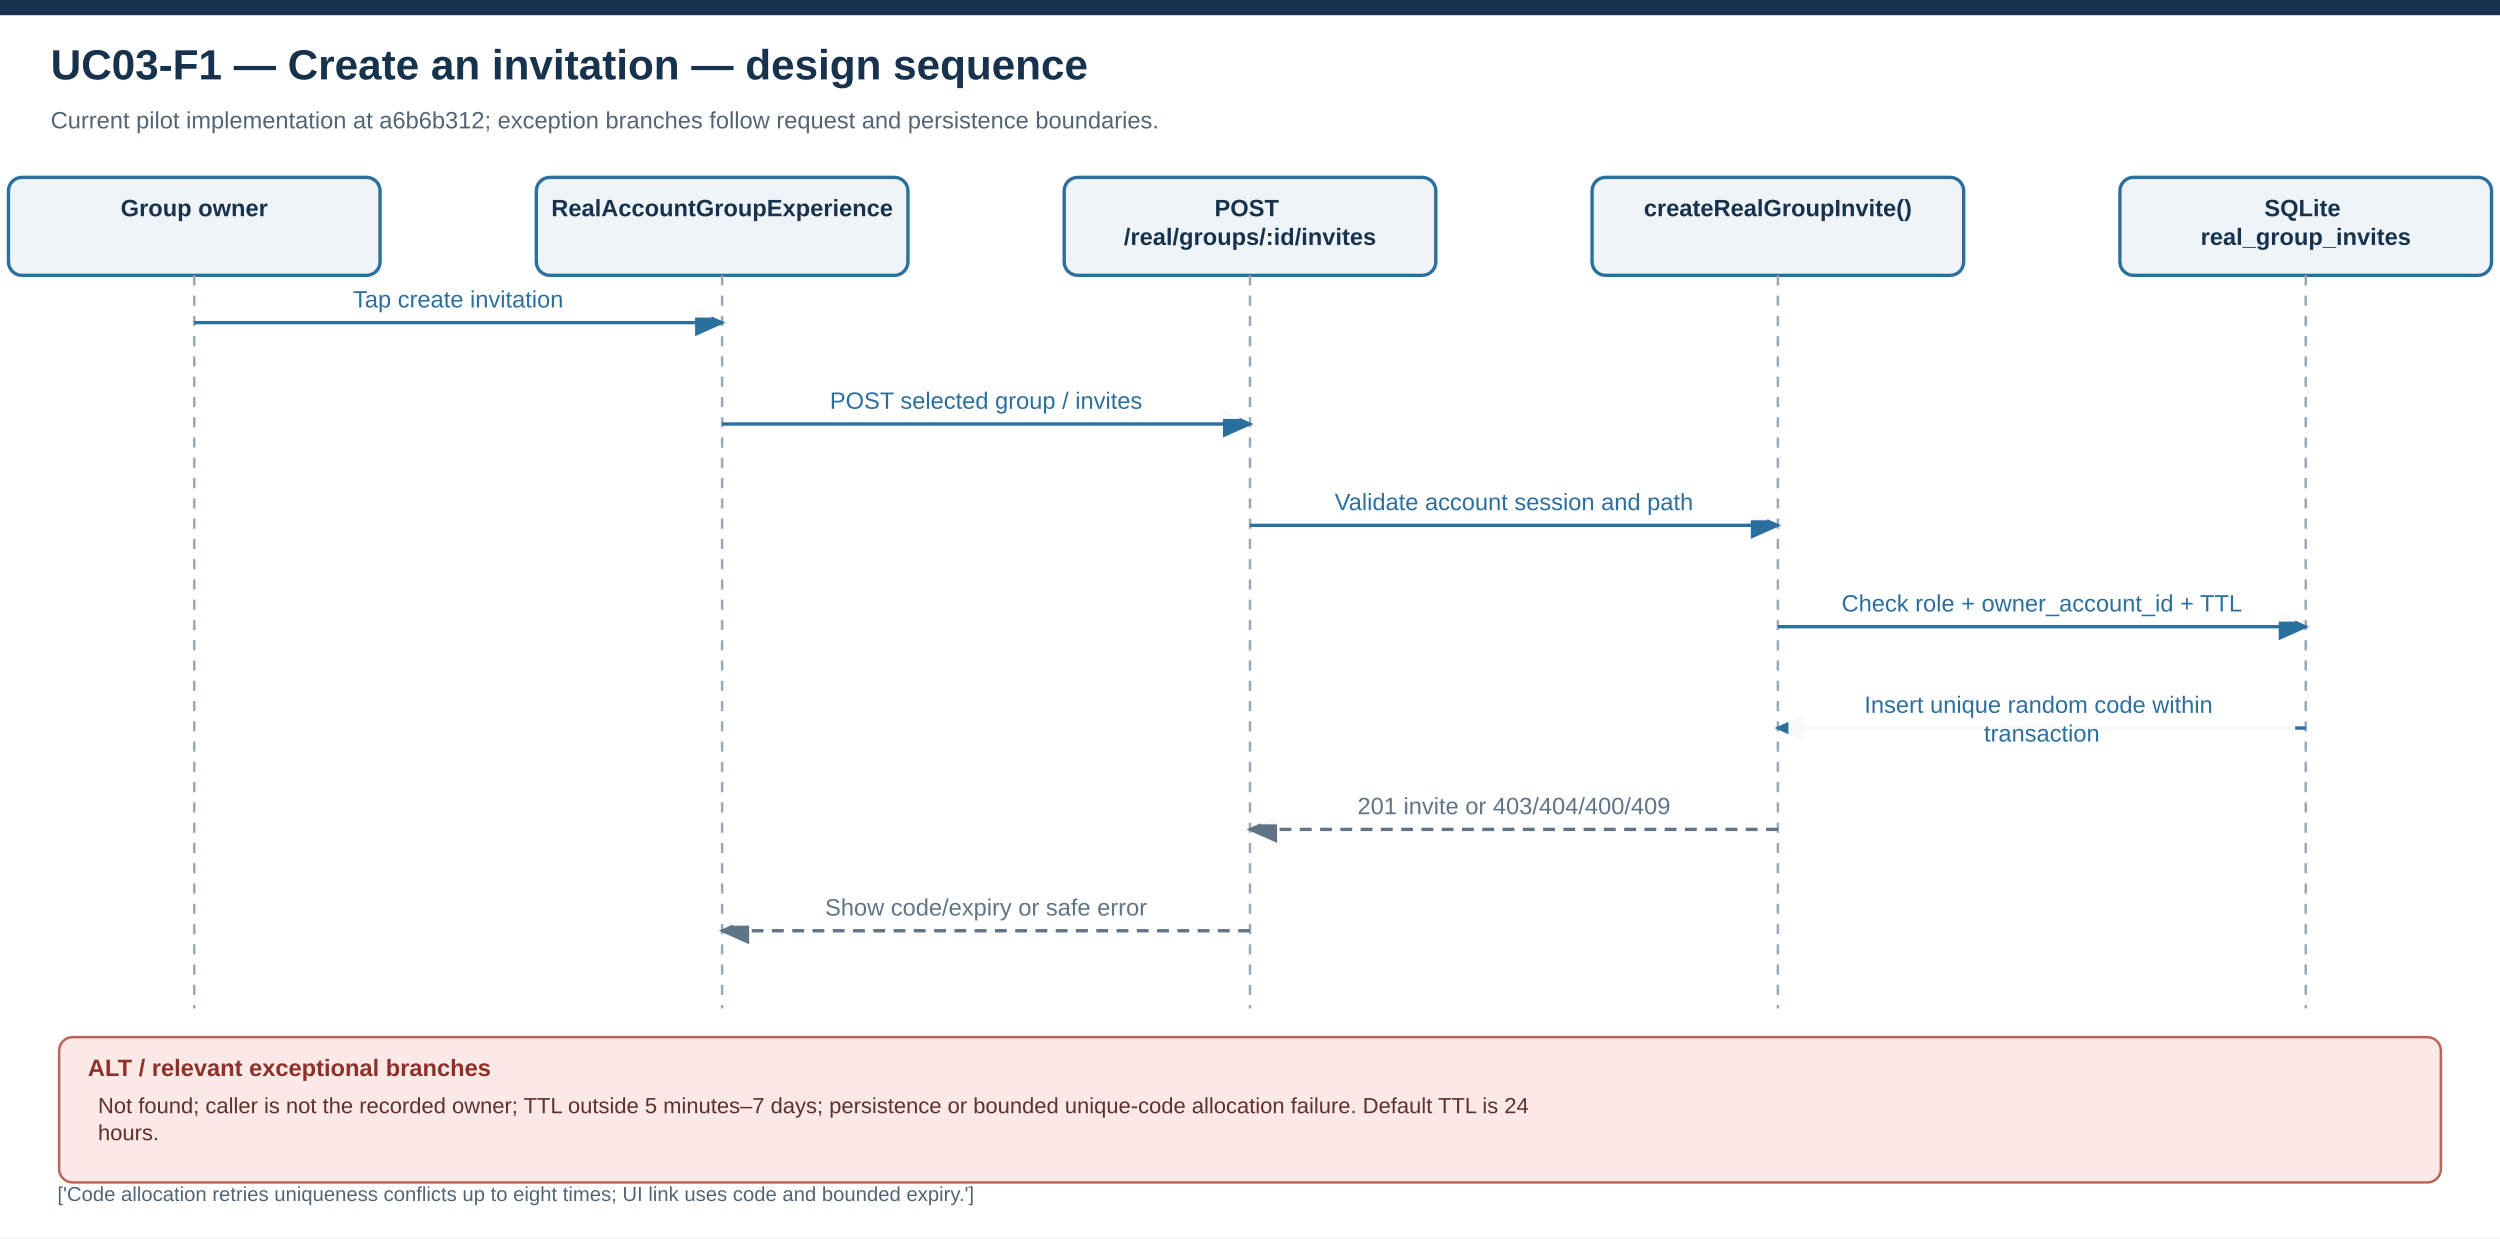
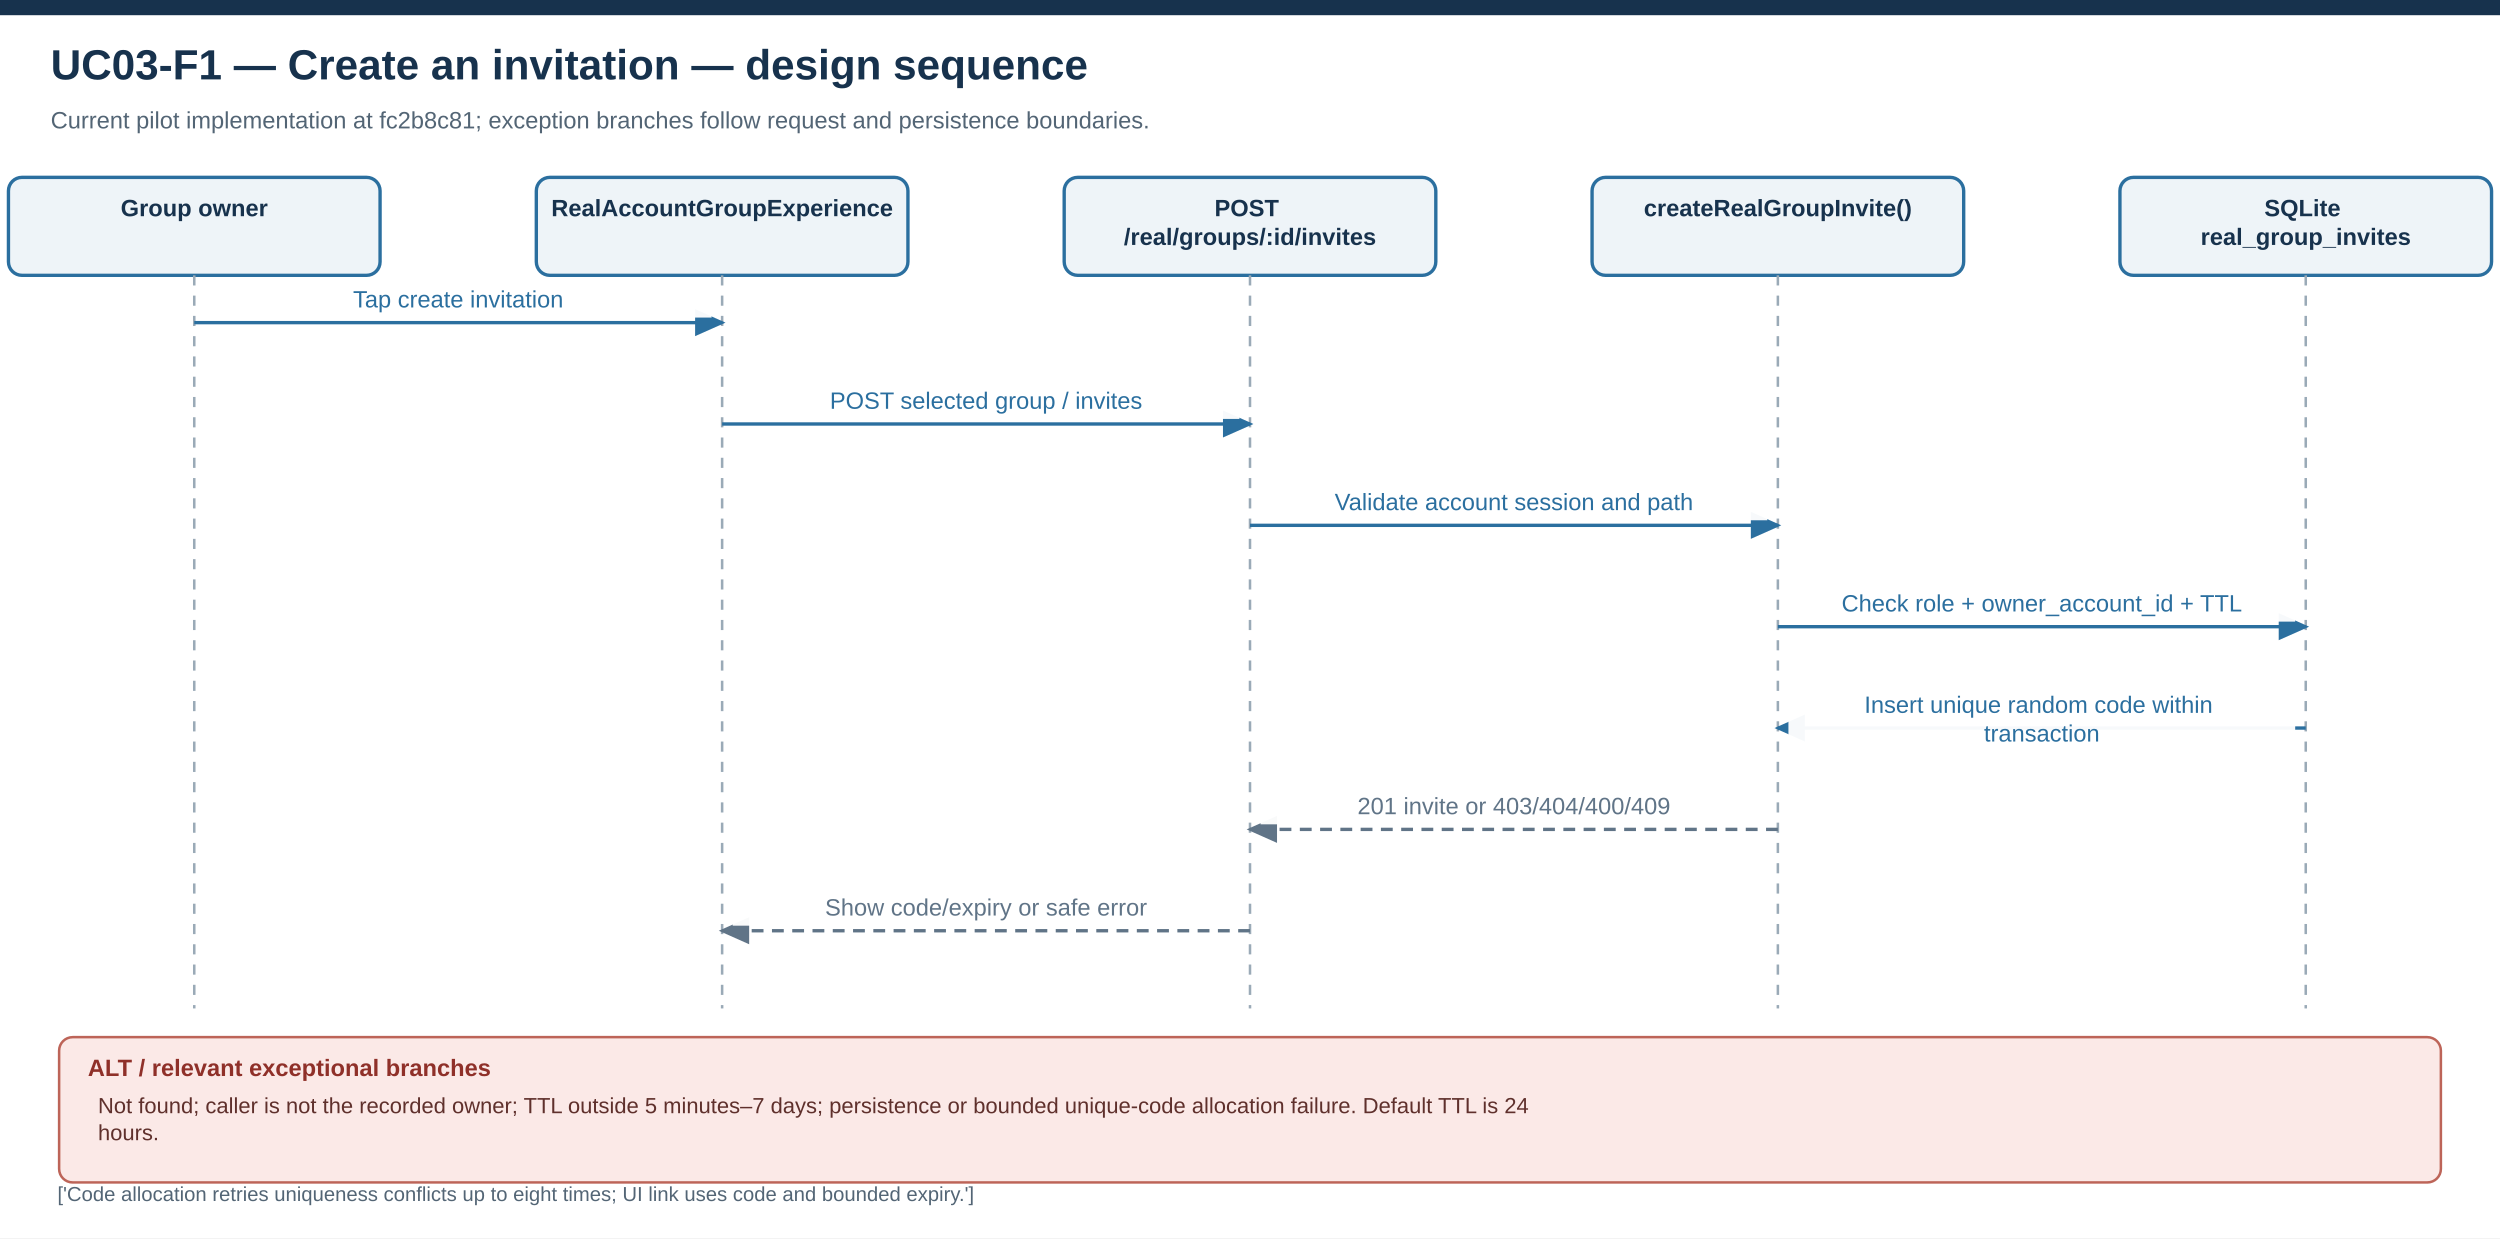
<svg xmlns="http://www.w3.org/2000/svg" width="1480px" height="733px" viewBox="0 0 1480 733" role="img" aria-label="UC03-F1 — Create an invitation — design sequence">
  <defs>
    <marker id="arrow" markerWidth="9" markerHeight="8" refX="8" refY="4" orient="auto">
      <path d="M0,0 L9,4 L0,8 z" fill="#607487" />
    </marker>
    <marker id="arrowBlue" markerWidth="9" markerHeight="8" refX="8" refY="4" orient="auto">
      <path d="M0,0 L9,4 L0,8 z" fill="#2b6f9f" />
    </marker>
    <marker id="arrowRed" markerWidth="9" markerHeight="8" refX="8" refY="4" orient="auto">
      <path d="M0,0 L9,4 L0,8 z" fill="#b34339" />
    </marker>
  </defs>
  <rect x="0" y="0" width="1480" height="733" fill="#ffffff" />
  <rect x="0" y="0" width="1480" height="9" fill="#17324d" />
  <text x="30" y="47" text-anchor="start" font-family="Arial, Helvetica, sans-serif" font-size="25px" font-weight="bold" fill="#17324d" word-spacing="1px" class="">UC03-F1 — Create an invitation — design sequence</text>
  <text x="30" y="76" text-anchor="start" font-family="Arial, Helvetica, sans-serif" font-size="14px" font-weight="normal" fill="#536575" word-spacing="1px">
-     <tspan x="30" dy="0">Current pilot implementation at a6b6b312; exception branches follow request and persistence boundaries.</tspan>
+     <tspan x="30" dy="0">Current pilot implementation at fc2b8c81; exception branches follow request and persistence boundaries.</tspan>
  </text>
  <rect x="5.0" y="105" width="220" height="58" rx="8" fill="#eef4f8" stroke="#2b6f9f" stroke-width="2" />
  <text x="115.0" y="128" text-anchor="middle" font-family="Arial, Helvetica, sans-serif" font-size="14px" font-weight="bold" fill="#17324d" word-spacing="1px">
    <tspan x="115.0" dy="0">Group owner</tspan>
  </text>
  <line x1="115.0" y1="163" x2="115.0" y2="597" stroke="#9aaab7" stroke-width="1.5" stroke-dasharray="6 6" />
  <rect x="317.5" y="105" width="220" height="58" rx="8" fill="#eef4f8" stroke="#2b6f9f" stroke-width="2" />
  <text x="427.5" y="128" text-anchor="middle" font-family="Arial, Helvetica, sans-serif" font-size="14px" font-weight="bold" fill="#17324d" word-spacing="1px">
    <tspan x="427.5" dy="0">RealAccountGroupExperience</tspan>
  </text>
  <line x1="427.5" y1="163" x2="427.5" y2="597" stroke="#9aaab7" stroke-width="1.5" stroke-dasharray="6 6" />
  <rect x="630.0" y="105" width="220" height="58" rx="8" fill="#eef4f8" stroke="#2b6f9f" stroke-width="2" />
  <text x="740.0" y="128" text-anchor="middle" font-family="Arial, Helvetica, sans-serif" font-size="14px" font-weight="bold" fill="#17324d" word-spacing="1px">
    <tspan x="740.0" dy="0">POST</tspan>
    <tspan x="740.0" dy="17">/real/groups/:id/invites</tspan>
  </text>
  <line x1="740.0" y1="163" x2="740.0" y2="597" stroke="#9aaab7" stroke-width="1.5" stroke-dasharray="6 6" />
  <rect x="942.5" y="105" width="220" height="58" rx="8" fill="#eef4f8" stroke="#2b6f9f" stroke-width="2" />
  <text x="1052.5" y="128" text-anchor="middle" font-family="Arial, Helvetica, sans-serif" font-size="14px" font-weight="bold" fill="#17324d" word-spacing="1px">
    <tspan x="1052.5" dy="0">createRealGroupInvite()</tspan>
  </text>
  <line x1="1052.5" y1="163" x2="1052.5" y2="597" stroke="#9aaab7" stroke-width="1.5" stroke-dasharray="6 6" />
  <rect x="1255.0" y="105" width="220" height="58" rx="8" fill="#eef4f8" stroke="#2b6f9f" stroke-width="2" />
  <text x="1365.0" y="128" text-anchor="middle" font-family="Arial, Helvetica, sans-serif" font-size="14px" font-weight="bold" fill="#17324d" word-spacing="1px">
    <tspan x="1365.0" dy="0">SQLite</tspan>
    <tspan x="1365.0" dy="17">real_group_invites</tspan>
  </text>
  <line x1="1365.0" y1="163" x2="1365.0" y2="597" stroke="#9aaab7" stroke-width="1.5" stroke-dasharray="6 6" />
  <line x1="115.0" y1="191" x2="427.5" y2="191" stroke="#2b6f9f" stroke-width="2" marker-end="url(#arrowBlue)" />
  <rect x="121.25" y="166" width="300" height="22" fill="#ffffff" opacity="0.96" />
  <text x="271.25" y="182" text-anchor="middle" font-family="Arial, Helvetica, sans-serif" font-size="14px" font-weight="normal" fill="#2b6f9f" word-spacing="1px">
    <tspan x="271.25" dy="0">Tap create invitation</tspan>
  </text>
  <line x1="427.5" y1="251" x2="740.0" y2="251" stroke="#2b6f9f" stroke-width="2" marker-end="url(#arrowBlue)" />
  <rect x="433.75" y="226" width="300" height="22" fill="#ffffff" opacity="0.96" />
  <text x="583.75" y="242" text-anchor="middle" font-family="Arial, Helvetica, sans-serif" font-size="14px" font-weight="normal" fill="#2b6f9f" word-spacing="1px">
    <tspan x="583.75" dy="0">POST selected group / invites</tspan>
  </text>
  <line x1="740.0" y1="311" x2="1052.5" y2="311" stroke="#2b6f9f" stroke-width="2" marker-end="url(#arrowBlue)" />
  <rect x="746.25" y="286" width="300" height="22" fill="#ffffff" opacity="0.96" />
  <text x="896.25" y="302" text-anchor="middle" font-family="Arial, Helvetica, sans-serif" font-size="14px" font-weight="normal" fill="#2b6f9f" word-spacing="1px">
    <tspan x="896.25" dy="0">Validate account session and path</tspan>
  </text>
  <line x1="1052.5" y1="371" x2="1365.0" y2="371" stroke="#2b6f9f" stroke-width="2" marker-end="url(#arrowBlue)" />
  <rect x="1058.75" y="346" width="300" height="22" fill="#ffffff" opacity="0.96" />
  <text x="1208.75" y="362" text-anchor="middle" font-family="Arial, Helvetica, sans-serif" font-size="14px" font-weight="normal" fill="#2b6f9f" word-spacing="1px">
    <tspan x="1208.75" dy="0">Check role + owner_account_id + TTL</tspan>
  </text>
  <line x1="1365.0" y1="431" x2="1052.5" y2="431" stroke="#2b6f9f" stroke-width="2" marker-end="url(#arrowBlue)" />
  <rect x="1058.75" y="406" width="300" height="39" fill="#ffffff" opacity="0.96" />
  <text x="1208.75" y="422" text-anchor="middle" font-family="Arial, Helvetica, sans-serif" font-size="14px" font-weight="normal" fill="#2b6f9f" word-spacing="1px">
    <tspan x="1208.75" dy="0">Insert unique random code within</tspan>
    <tspan x="1208.75" dy="17">transaction</tspan>
  </text>
  <line x1="1052.5" y1="491" x2="740.0" y2="491" stroke="#607487" stroke-width="2" stroke-dasharray="7 5" marker-end="url(#arrow)" />
  <rect x="746.25" y="466" width="300" height="22" fill="#ffffff" opacity="0.96" />
  <text x="896.25" y="482" text-anchor="middle" font-family="Arial, Helvetica, sans-serif" font-size="14px" font-weight="normal" fill="#607487" word-spacing="1px">
    <tspan x="896.25" dy="0">201 invite or 403/404/400/409</tspan>
  </text>
  <line x1="740.0" y1="551" x2="427.5" y2="551" stroke="#607487" stroke-width="2" stroke-dasharray="7 5" marker-end="url(#arrow)" />
  <rect x="433.75" y="526" width="300" height="22" fill="#ffffff" opacity="0.96" />
  <text x="583.75" y="542" text-anchor="middle" font-family="Arial, Helvetica, sans-serif" font-size="14px" font-weight="normal" fill="#607487" word-spacing="1px">
    <tspan x="583.75" dy="0">Show code/expiry or safe error</tspan>
  </text>
  <rect x="35" y="614" width="1410" height="86" rx="8" fill="#fbe9e7" stroke="#bd6458" stroke-width="1.5" />
  <text x="52" y="637" text-anchor="start" font-family="Arial, Helvetica, sans-serif" font-size="14px" font-weight="bold" fill="#8f3029" word-spacing="1px" class="">ALT / relevant exceptional branches</text>
  <text x="58" y="659" text-anchor="start" font-family="Arial, Helvetica, sans-serif" font-size="13px" font-weight="normal" fill="#5f302c" word-spacing="1px">
    <tspan x="58" dy="0">Not found; caller is not the recorded owner; TTL outside 5 minutes–7 days; persistence or bounded unique-code allocation failure. Default TTL is 24</tspan>
    <tspan x="58" dy="16">hours.</tspan>
  </text>
  <text x="34" y="711" text-anchor="start" font-family="Arial, Helvetica, sans-serif" font-size="12px" font-weight="normal" fill="#536575" word-spacing="1px">
    <tspan x="34" dy="0">['Code allocation retries uniqueness conflicts up to eight times; UI link uses code and bounded expiry.']</tspan>
  </text>
</svg>
